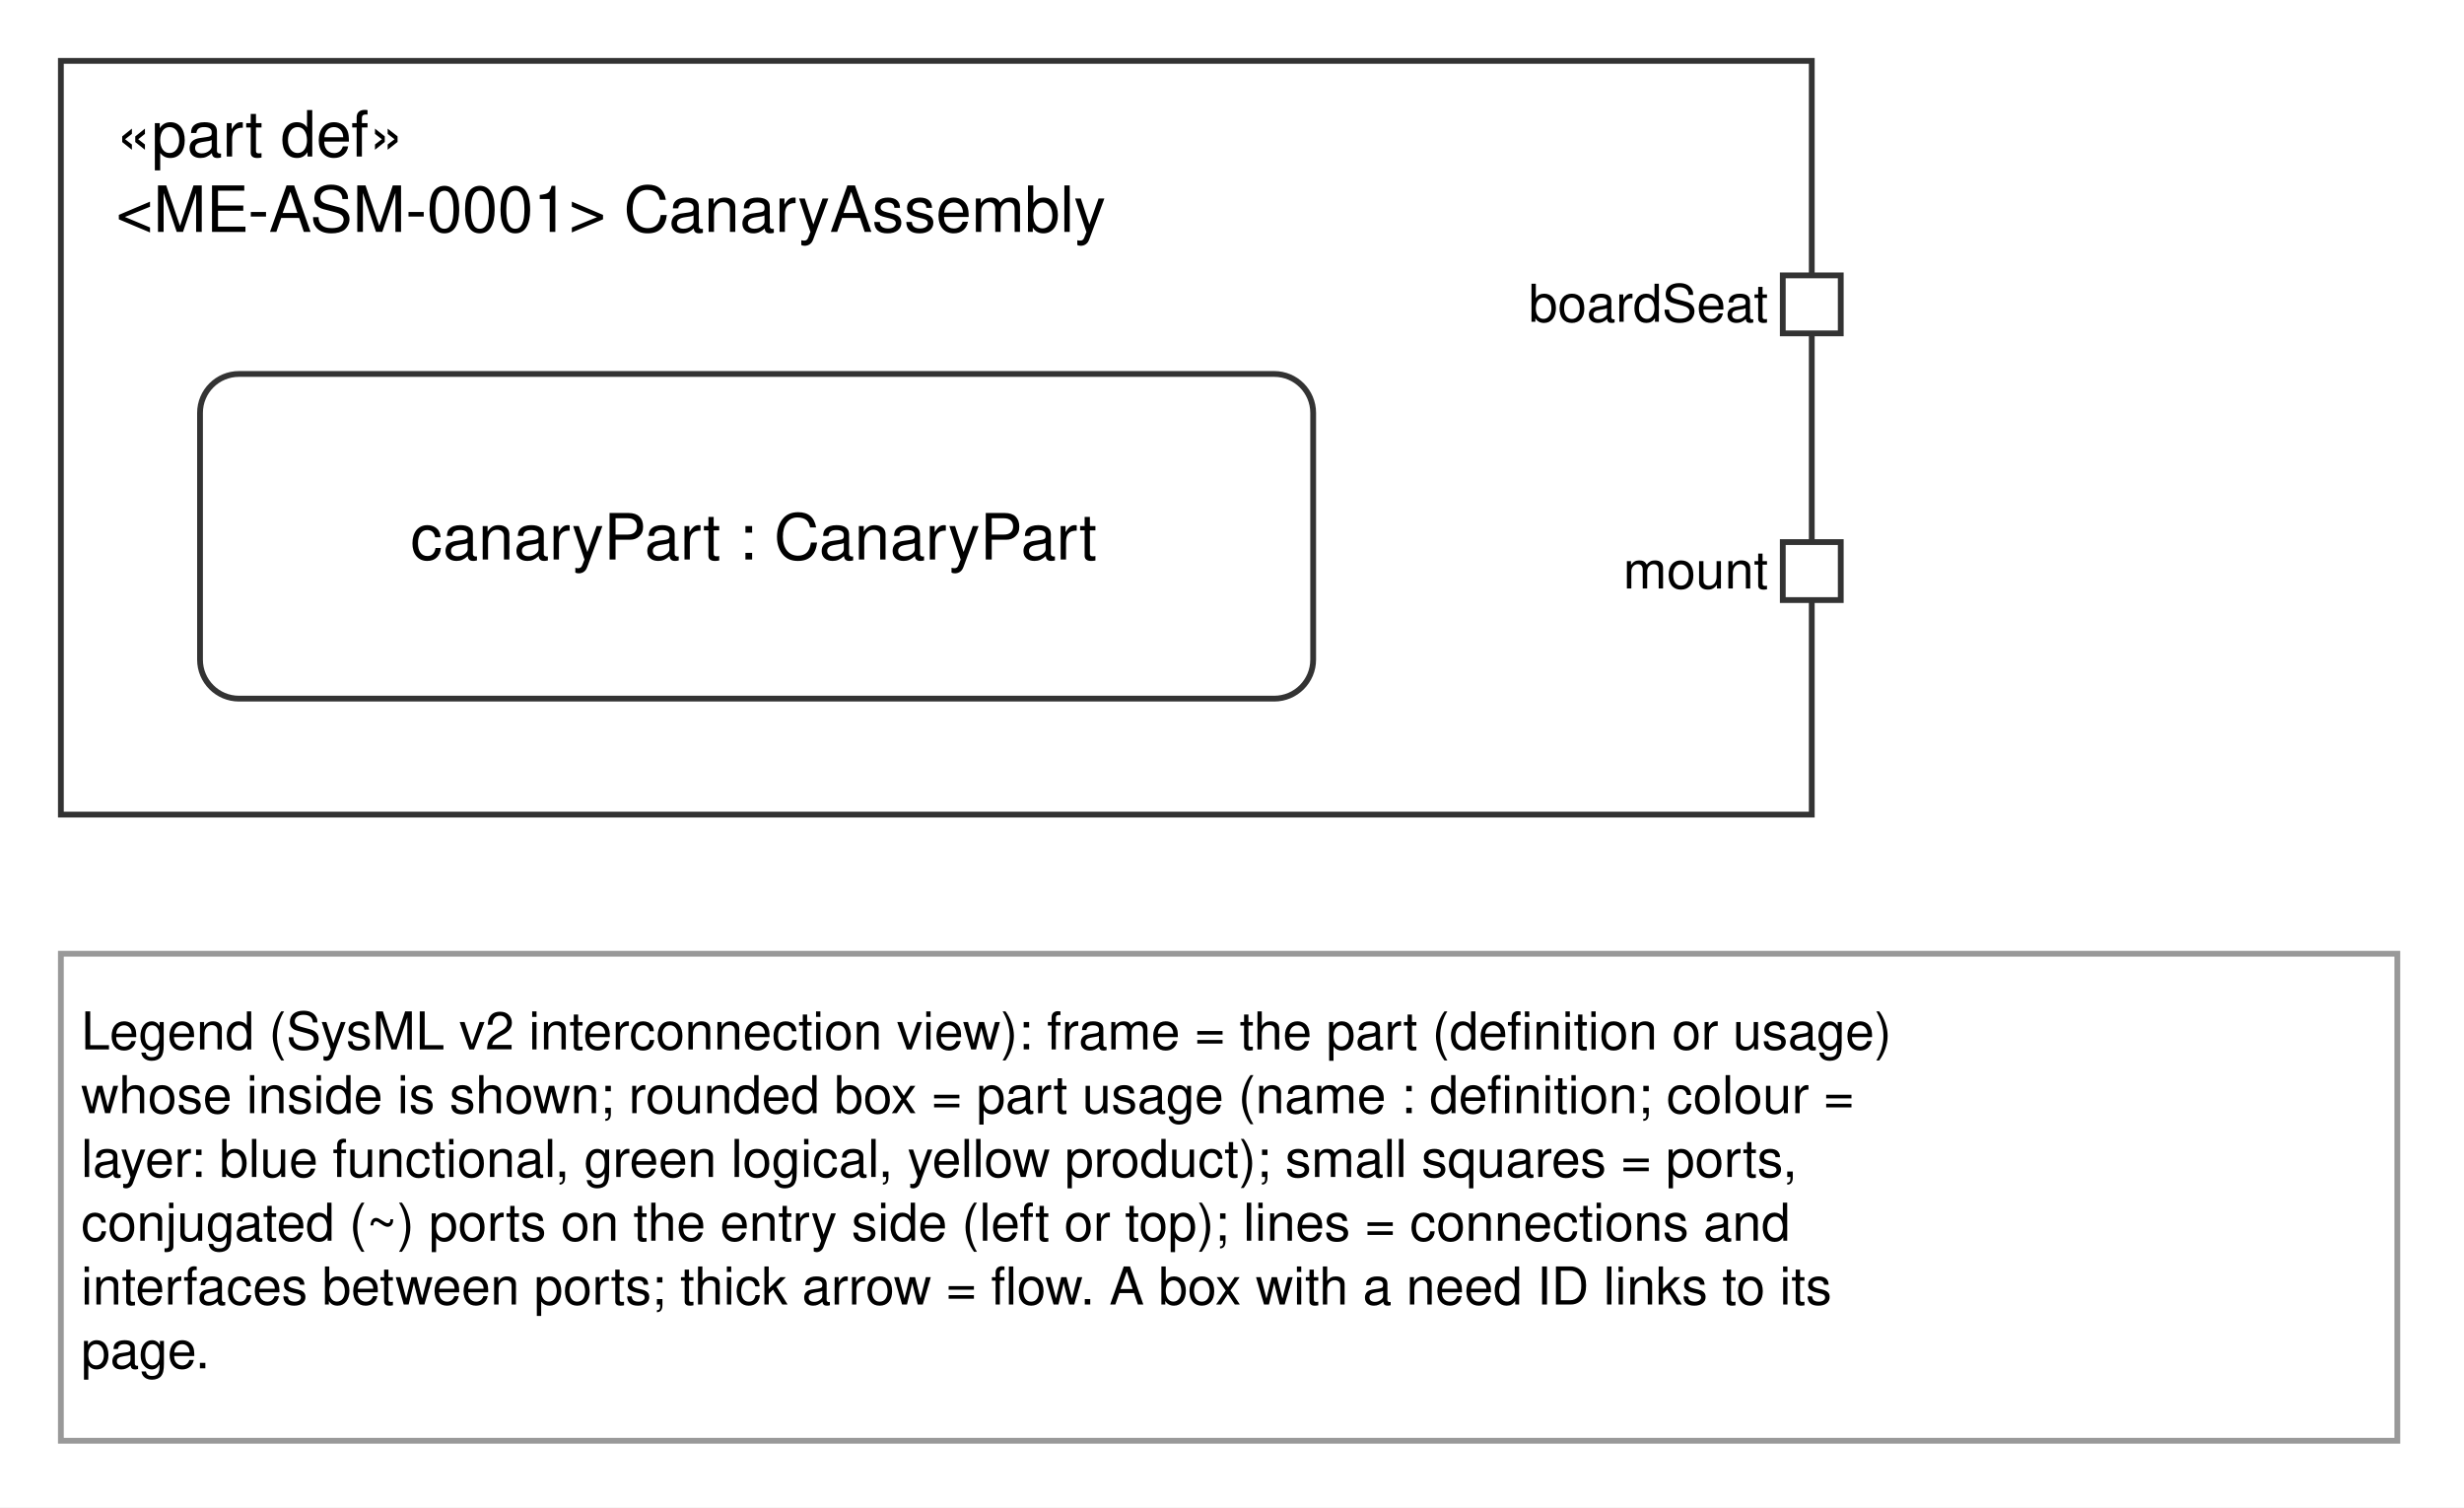
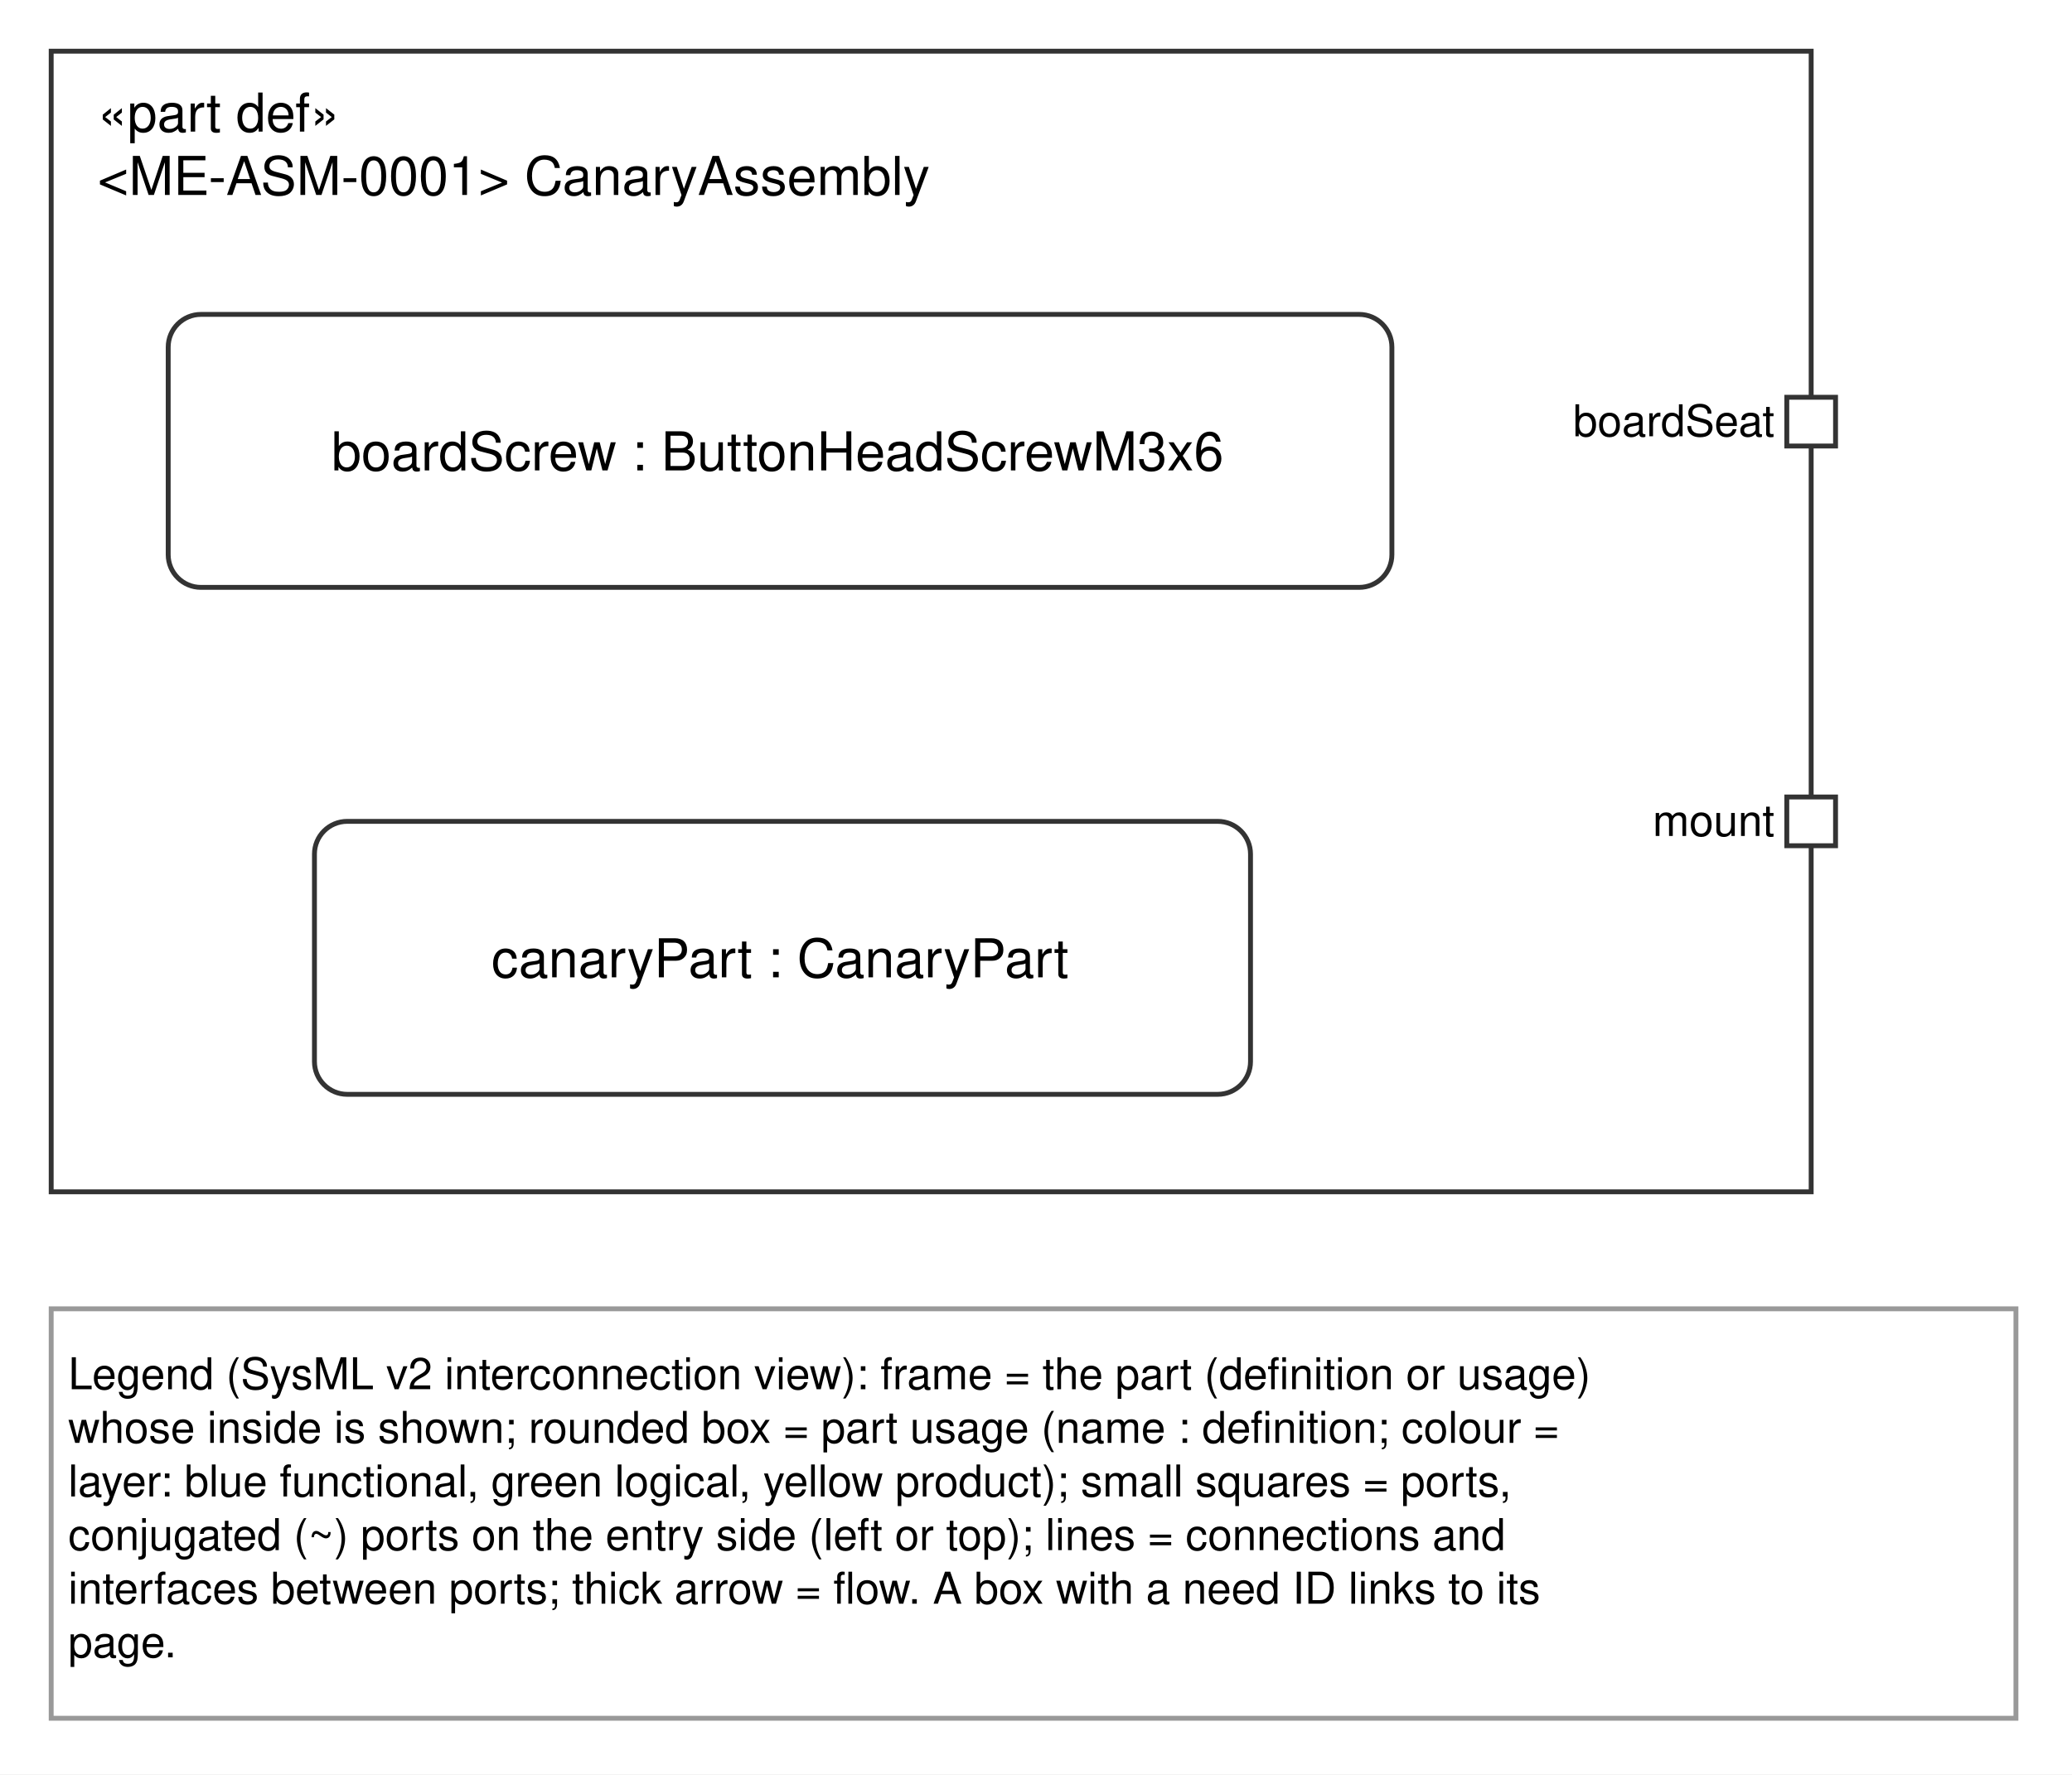
- <svg xmlns="http://www.w3.org/2000/svg" xmlns:xlink="http://www.w3.org/1999/xlink" style="background: #ffffff; background-color: light-dark(#ffffff, #121212);" version="1.1" width="425px" height="260px" viewBox="0 0 425 260" id="xd-view-canaryAssembly" content="&lt;mxfile host=&quot;xdmod-curatrix&quot;&gt;   &lt;diagram id=&quot;view:canaryAssembly&quot; name=&quot;canaryAssembly&quot;&gt;     &lt;mxGraphModel grid=&quot;1&quot; gridSize=&quot;10&quot; page=&quot;0&quot;&gt;       &lt;root&gt;         &lt;mxCell id=&quot;0&quot; /&gt;         &lt;mxCell id=&quot;1&quot; parent=&quot;0&quot; /&gt;         &lt;object id=&quot;RobArmMe::Canary::CanaryAssembly&quot; label=&quot;«part def»&amp;#10;&amp;lt;ME-ASM-0001&amp;gt; CanaryAssembly&quot; sysml_kind=&quot;PartDefinition&quot; trace_id=&quot;ME-ASM-0001&quot; link=&quot;need:ME-ASM-0001&quot;&gt;           &lt;mxCell style=&quot;html=0;fontFamily=Helvetica;fontSize=11;strokeColor=#333333;rounded=0;container=1;collapsible=0;verticalAlign=top;align=left;spacingLeft=8;fillColor=none;&quot; parent=&quot;1&quot; vertex=&quot;1&quot;&gt;             &lt;mxGeometry x=&quot;12&quot; y=&quot;12&quot; width=&quot;302&quot; height=&quot;130&quot; as=&quot;geometry&quot; /&gt;           &lt;/mxCell&gt;         &lt;/object&gt;         &lt;object id=&quot;xd-legend&quot; label=&quot;Legend (SysML v2 interconnection view): frame = the part (definition or usage)&amp;#10;whose inside is shown; rounded box = part usage (name : definition; colour =&amp;#10;layer: blue functional, green logical, yellow product); small squares = ports,&amp;#10;conjugated (~) ports on the entry side (left or top); lines = connections and&amp;#10;interfaces between ports; thick arrow = flow. A box with a need ID links to its&amp;#10;page.&quot; sysml_kind=&quot;legend&quot;&gt;           &lt;mxCell style=&quot;text;html=0;align=left;verticalAlign=top;fontFamily=Helvetica;fontSize=9;fillColor=#FFFFFF;strokeColor=#999999;spacing=4;&quot; parent=&quot;1&quot; vertex=&quot;1&quot;&gt;             &lt;mxGeometry x=&quot;12&quot; y=&quot;166&quot; width=&quot;403&quot; height=&quot;84&quot; as=&quot;geometry&quot; /&gt;           &lt;/mxCell&gt;         &lt;/object&gt;         &lt;object id=&quot;RobArmMe::Canary::CanaryAssembly.boardSeat&quot; label=&quot;boardSeat&quot; sysml_kind=&quot;PortUsage&quot;&gt;           &lt;mxCell style=&quot;html=0;fontFamily=Helvetica;fontSize=11;strokeColor=#333333;rounded=0;fillColor=#FFFFFF;fontSize=9;labelPosition=left;align=right;verticalLabelPosition=middle;verticalAlign=middle;&quot; parent=&quot;RobArmMe::Canary::CanaryAssembly&quot; vertex=&quot;1&quot;&gt;             &lt;mxGeometry x=&quot;297&quot; y=&quot;37&quot; width=&quot;10&quot; height=&quot;10&quot; as=&quot;geometry&quot; /&gt;           &lt;/mxCell&gt;         &lt;/object&gt;         &lt;object id=&quot;RobArmMe::Canary::CanaryAssembly.mount&quot; label=&quot;mount&quot; sysml_kind=&quot;PortUsage&quot;&gt;           &lt;mxCell style=&quot;html=0;fontFamily=Helvetica;fontSize=11;strokeColor=#333333;rounded=0;fillColor=#FFFFFF;fontSize=9;labelPosition=left;align=right;verticalLabelPosition=middle;verticalAlign=middle;&quot; parent=&quot;RobArmMe::Canary::CanaryAssembly&quot; vertex=&quot;1&quot;&gt;             &lt;mxGeometry x=&quot;297&quot; y=&quot;83&quot; width=&quot;10&quot; height=&quot;10&quot; as=&quot;geometry&quot; /&gt;           &lt;/mxCell&gt;         &lt;/object&gt;         &lt;object id=&quot;RobArmMe::Canary::CanaryAssembly::canaryPart&quot; label=&quot;canaryPart : CanaryPart&quot; sysml_kind=&quot;PartUsage&quot; trace_id=&quot;ME-PART-0001&quot; link=&quot;need:ME-PART-0001&quot;&gt;           &lt;mxCell style=&quot;html=0;fontFamily=Helvetica;fontSize=11;strokeColor=#333333;rounded=1;arcSize=12;fillColor=#FFFFFF;verticalAlign=middle;fillColor=#FFFFFF;&quot; parent=&quot;RobArmMe::Canary::CanaryAssembly&quot; vertex=&quot;1&quot;&gt;             &lt;mxGeometry x=&quot;24&quot; y=&quot;54&quot; width=&quot;192&quot; height=&quot;56&quot; as=&quot;geometry&quot; /&gt;           &lt;/mxCell&gt;         &lt;/object&gt;       &lt;/root&gt;     &lt;/mxGraphModel&gt;   &lt;/diagram&gt; &lt;/mxfile&gt; " data-xdmod-hash="sha256:c48e79e277852ec0eb9b3265fced95dd4598fa97443c626326ec25a61ad5757a">
+ <svg xmlns="http://www.w3.org/2000/svg" xmlns:xlink="http://www.w3.org/1999/xlink" style="background: #ffffff; background-color: light-dark(#ffffff, #121212);" version="1.1" width="425px" height="364px" viewBox="0 0 425 364" id="xd-view-canaryAssembly" content="&lt;mxfile host=&quot;xdmod-curatrix&quot;&gt;   &lt;diagram id=&quot;view:canaryAssembly&quot; name=&quot;canaryAssembly&quot;&gt;     &lt;mxGraphModel grid=&quot;1&quot; gridSize=&quot;10&quot; page=&quot;0&quot;&gt;       &lt;root&gt;         &lt;mxCell id=&quot;0&quot; /&gt;         &lt;mxCell id=&quot;1&quot; parent=&quot;0&quot; /&gt;         &lt;object id=&quot;RobArmMe::Canary::CanaryAssembly&quot; label=&quot;«part def»&amp;#10;&amp;lt;ME-ASM-0001&amp;gt; CanaryAssembly&quot; sysml_kind=&quot;PartDefinition&quot; trace_id=&quot;ME-ASM-0001&quot; link=&quot;need:ME-ASM-0001&quot;&gt;           &lt;mxCell style=&quot;html=0;fontFamily=Helvetica;fontSize=11;strokeColor=#333333;rounded=0;container=1;collapsible=0;verticalAlign=top;align=left;spacingLeft=8;fillColor=none;&quot; parent=&quot;1&quot; vertex=&quot;1&quot;&gt;             &lt;mxGeometry x=&quot;12&quot; y=&quot;12&quot; width=&quot;361&quot; height=&quot;234&quot; as=&quot;geometry&quot; /&gt;           &lt;/mxCell&gt;         &lt;/object&gt;         &lt;object id=&quot;xd-legend&quot; label=&quot;Legend (SysML v2 interconnection view): frame = the part (definition or usage)&amp;#10;whose inside is shown; rounded box = part usage (name : definition; colour =&amp;#10;layer: blue functional, green logical, yellow product); small squares = ports,&amp;#10;conjugated (~) ports on the entry side (left or top); lines = connections and&amp;#10;interfaces between ports; thick arrow = flow. A box with a need ID links to its&amp;#10;page.&quot; sysml_kind=&quot;legend&quot;&gt;           &lt;mxCell style=&quot;text;html=0;align=left;verticalAlign=top;fontFamily=Helvetica;fontSize=9;fillColor=#FFFFFF;strokeColor=#999999;spacing=4;&quot; parent=&quot;1&quot; vertex=&quot;1&quot;&gt;             &lt;mxGeometry x=&quot;12&quot; y=&quot;270&quot; width=&quot;403&quot; height=&quot;84&quot; as=&quot;geometry&quot; /&gt;           &lt;/mxCell&gt;         &lt;/object&gt;         &lt;object id=&quot;RobArmMe::Canary::CanaryAssembly.boardSeat&quot; label=&quot;boardSeat&quot; sysml_kind=&quot;PortUsage&quot;&gt;           &lt;mxCell style=&quot;html=0;fontFamily=Helvetica;fontSize=11;strokeColor=#333333;rounded=0;fillColor=#FFFFFF;fontSize=9;labelPosition=left;align=right;verticalLabelPosition=middle;verticalAlign=middle;&quot; parent=&quot;RobArmMe::Canary::CanaryAssembly&quot; vertex=&quot;1&quot;&gt;             &lt;mxGeometry x=&quot;356&quot; y=&quot;71&quot; width=&quot;10&quot; height=&quot;10&quot; as=&quot;geometry&quot; /&gt;           &lt;/mxCell&gt;         &lt;/object&gt;         &lt;object id=&quot;RobArmMe::Canary::CanaryAssembly.mount&quot; label=&quot;mount&quot; sysml_kind=&quot;PortUsage&quot;&gt;           &lt;mxCell style=&quot;html=0;fontFamily=Helvetica;fontSize=11;strokeColor=#333333;rounded=0;fillColor=#FFFFFF;fontSize=9;labelPosition=left;align=right;verticalLabelPosition=middle;verticalAlign=middle;&quot; parent=&quot;RobArmMe::Canary::CanaryAssembly&quot; vertex=&quot;1&quot;&gt;             &lt;mxGeometry x=&quot;356&quot; y=&quot;153&quot; width=&quot;10&quot; height=&quot;10&quot; as=&quot;geometry&quot; /&gt;           &lt;/mxCell&gt;         &lt;/object&gt;         &lt;object id=&quot;RobArmMe::Canary::CanaryAssembly::boardScrew&quot; label=&quot;boardScrew : ButtonHeadScrewM3x6&quot; sysml_kind=&quot;PartUsage&quot; trace_id=&quot;ME-PART-0002&quot; link=&quot;need:ME-PART-0002&quot;&gt;           &lt;mxCell style=&quot;html=0;fontFamily=Helvetica;fontSize=11;strokeColor=#333333;rounded=1;arcSize=12;fillColor=#FFFFFF;verticalAlign=middle;fillColor=#FFFFFF;&quot; parent=&quot;RobArmMe::Canary::CanaryAssembly&quot; vertex=&quot;1&quot;&gt;             &lt;mxGeometry x=&quot;24&quot; y=&quot;54&quot; width=&quot;251&quot; height=&quot;56&quot; as=&quot;geometry&quot; /&gt;           &lt;/mxCell&gt;         &lt;/object&gt;         &lt;object id=&quot;RobArmMe::Canary::CanaryAssembly::canaryPart&quot; label=&quot;canaryPart : CanaryPart&quot; sysml_kind=&quot;PartUsage&quot; trace_id=&quot;ME-PART-0001&quot; link=&quot;need:ME-PART-0001&quot;&gt;           &lt;mxCell style=&quot;html=0;fontFamily=Helvetica;fontSize=11;strokeColor=#333333;rounded=1;arcSize=12;fillColor=#FFFFFF;verticalAlign=middle;fillColor=#FFFFFF;&quot; parent=&quot;RobArmMe::Canary::CanaryAssembly&quot; vertex=&quot;1&quot;&gt;             &lt;mxGeometry x=&quot;54&quot; y=&quot;158&quot; width=&quot;192&quot; height=&quot;56&quot; as=&quot;geometry&quot; /&gt;           &lt;/mxCell&gt;         &lt;/object&gt;       &lt;/root&gt;     &lt;/mxGraphModel&gt;   &lt;/diagram&gt; &lt;/mxfile&gt; " data-xdmod-hash="sha256:80427825438052e5442e2fbc8c5a04ac0eeca44d9bc57b05d0cc2b8469597daf">
  <style type="text/css">@supports (color: light-dark(#000, #fff)) { #xd-view-canaryAssembly { --ge-adaptive-fg: light-dark(#000000, var(--ge-light-color, #ffffff)); } }</style>
  <defs />
  <rect fill="#ffffff" style="fill: light-dark(rgb(255, 255, 255), rgb(18, 18, 18));" width="100%" height="100%" x="0" y="0" />
  <g>
    <g data-cell-id="0">
      <g data-cell-id="1">
        <g data-cell-id="RobArmMe::Canary::CanaryAssembly">
          <a xlink:href="need:ME-ASM-0001">
            <g transform="translate(0.5,0.5)">
-               <rect x="10" y="10" width="302" height="130" fill="none" stroke="#333333" style="stroke: light-dark(rgb(51, 51, 51), rgb(193, 193, 193));" pointer-events="all" />
+               <rect x="10" y="10" width="361" height="234" fill="none" stroke="#333333" style="stroke: light-dark(rgb(51, 51, 51), rgb(193, 193, 193));" pointer-events="all" />
            </g>
            <g>
              <g fill="#000000" style="fill: var(--ge-adaptive-fg, #000000);" font-family="Helvetica" text-anchor="start" font-size="11px">
                <text x="20" y="27">«part def»</text>
                <text x="20" y="40">&lt;ME-ASM-0001&gt; CanaryAssembly</text>
              </g>
            </g>
          </a>
          <g data-cell-id="RobArmMe::Canary::CanaryAssembly.boardSeat">
            <g transform="translate(0.5,0.5)">
-               <rect x="307" y="47" width="10" height="10" fill="#ffffff" style="fill: light-dark(rgb(255, 255, 255), rgb(18, 18, 18)); stroke: light-dark(rgb(51, 51, 51), rgb(193, 193, 193));" stroke="#333333" pointer-events="all" />
+               <rect x="366" y="81" width="10" height="10" fill="#ffffff" style="fill: light-dark(rgb(255, 255, 255), rgb(18, 18, 18)); stroke: light-dark(rgb(51, 51, 51), rgb(193, 193, 193));" stroke="#333333" pointer-events="all" />
            </g>
            <g>
              <g fill="#000000" style="fill: var(--ge-adaptive-fg, #000000);" font-family="Helvetica" text-anchor="end" font-size="9px">
-                 <text x="305" y="55.5">boardSeat</text>
+                 <text x="364" y="89.5">boardSeat</text>
              </g>
            </g>
          </g>
          <g data-cell-id="RobArmMe::Canary::CanaryAssembly.mount">
            <g transform="translate(0.5,0.5)">
-               <rect x="307" y="93" width="10" height="10" fill="#ffffff" style="fill: light-dark(rgb(255, 255, 255), rgb(18, 18, 18)); stroke: light-dark(rgb(51, 51, 51), rgb(193, 193, 193));" stroke="#333333" pointer-events="all" />
+               <rect x="366" y="163" width="10" height="10" fill="#ffffff" style="fill: light-dark(rgb(255, 255, 255), rgb(18, 18, 18)); stroke: light-dark(rgb(51, 51, 51), rgb(193, 193, 193));" stroke="#333333" pointer-events="all" />
            </g>
            <g>
              <g fill="#000000" style="fill: var(--ge-adaptive-fg, #000000);" font-family="Helvetica" text-anchor="end" font-size="9px">
-                 <text x="305" y="101.5">mount</text>
+                 <text x="364" y="171.5">mount</text>
              </g>
            </g>
+           </g>
+           <g data-cell-id="RobArmMe::Canary::CanaryAssembly::boardScrew">
+             <a xlink:href="need:ME-PART-0002">
+               <g transform="translate(0.5,0.5)">
+                 <rect x="34" y="64" width="251" height="56" rx="6.72" ry="6.72" fill="#ffffff" style="fill: light-dark(rgb(255, 255, 255), rgb(18, 18, 18)); stroke: light-dark(rgb(51, 51, 51), rgb(193, 193, 193));" stroke="#333333" pointer-events="all" />
+               </g>
+               <g>
+                 <g fill="#000000" style="fill: var(--ge-adaptive-fg, #000000);" font-family="Helvetica" text-anchor="middle" font-size="11px">
+                   <text x="159.5" y="96.5">boardScrew : ButtonHeadScrewM3x6</text>
+                 </g>
+               </g>
+             </a>
          </g>
          <g data-cell-id="RobArmMe::Canary::CanaryAssembly::canaryPart">
            <a xlink:href="need:ME-PART-0001">
              <g transform="translate(0.5,0.5)">
-                 <rect x="34" y="64" width="192" height="56" rx="6.72" ry="6.72" fill="#ffffff" style="fill: light-dark(rgb(255, 255, 255), rgb(18, 18, 18)); stroke: light-dark(rgb(51, 51, 51), rgb(193, 193, 193));" stroke="#333333" pointer-events="all" />
+                 <rect x="64" y="168" width="192" height="56" rx="6.72" ry="6.72" fill="#ffffff" style="fill: light-dark(rgb(255, 255, 255), rgb(18, 18, 18)); stroke: light-dark(rgb(51, 51, 51), rgb(193, 193, 193));" stroke="#333333" pointer-events="all" />
              </g>
              <g>
                <g fill="#000000" style="fill: var(--ge-adaptive-fg, #000000);" font-family="Helvetica" text-anchor="middle" font-size="11px">
-                   <text x="130" y="96.5">canaryPart : CanaryPart</text>
+                   <text x="160" y="200.5">canaryPart : CanaryPart</text>
                </g>
              </g>
            </a>
          </g>
        </g>
        <g data-cell-id="xd-legend">
          <g transform="translate(0.5,0.5)">
-             <rect x="10" y="164" width="403" height="84" fill="#ffffff" style="fill: light-dark(rgb(255, 255, 255), rgb(18, 18, 18)); stroke: light-dark(rgb(153, 153, 153), rgb(106, 106, 106));" stroke="#999999" pointer-events="all" />
+             <rect x="10" y="268" width="403" height="84" fill="#ffffff" style="fill: light-dark(rgb(255, 255, 255), rgb(18, 18, 18)); stroke: light-dark(rgb(153, 153, 153), rgb(106, 106, 106));" stroke="#999999" pointer-events="all" />
          </g>
          <g>
            <g fill="#000000" style="fill: var(--ge-adaptive-fg, #000000);" font-family="Helvetica" text-anchor="start" font-size="9px">
-               <text x="14" y="181">Legend (SysML v2 interconnection view): frame = the part (definition or usage)</text>
-               <text x="14" y="192">whose inside is shown; rounded box = part usage (name : definition; colour =</text>
-               <text x="14" y="203">layer: blue functional, green logical, yellow product); small squares = ports,</text>
-               <text x="14" y="214">conjugated (~) ports on the entry side (left or top); lines = connections and</text>
-               <text x="14" y="225">interfaces between ports; thick arrow = flow. A box with a need ID links to its</text>
-               <text x="14" y="236">page.</text>
+               <text x="14" y="285">Legend (SysML v2 interconnection view): frame = the part (definition or usage)</text>
+               <text x="14" y="296">whose inside is shown; rounded box = part usage (name : definition; colour =</text>
+               <text x="14" y="307">layer: blue functional, green logical, yellow product); small squares = ports,</text>
+               <text x="14" y="318">conjugated (~) ports on the entry side (left or top); lines = connections and</text>
+               <text x="14" y="329">interfaces between ports; thick arrow = flow. A box with a need ID links to its</text>
+               <text x="14" y="340">page.</text>
            </g>
          </g>
        </g>
      </g>
    </g>
  </g>
</svg>
